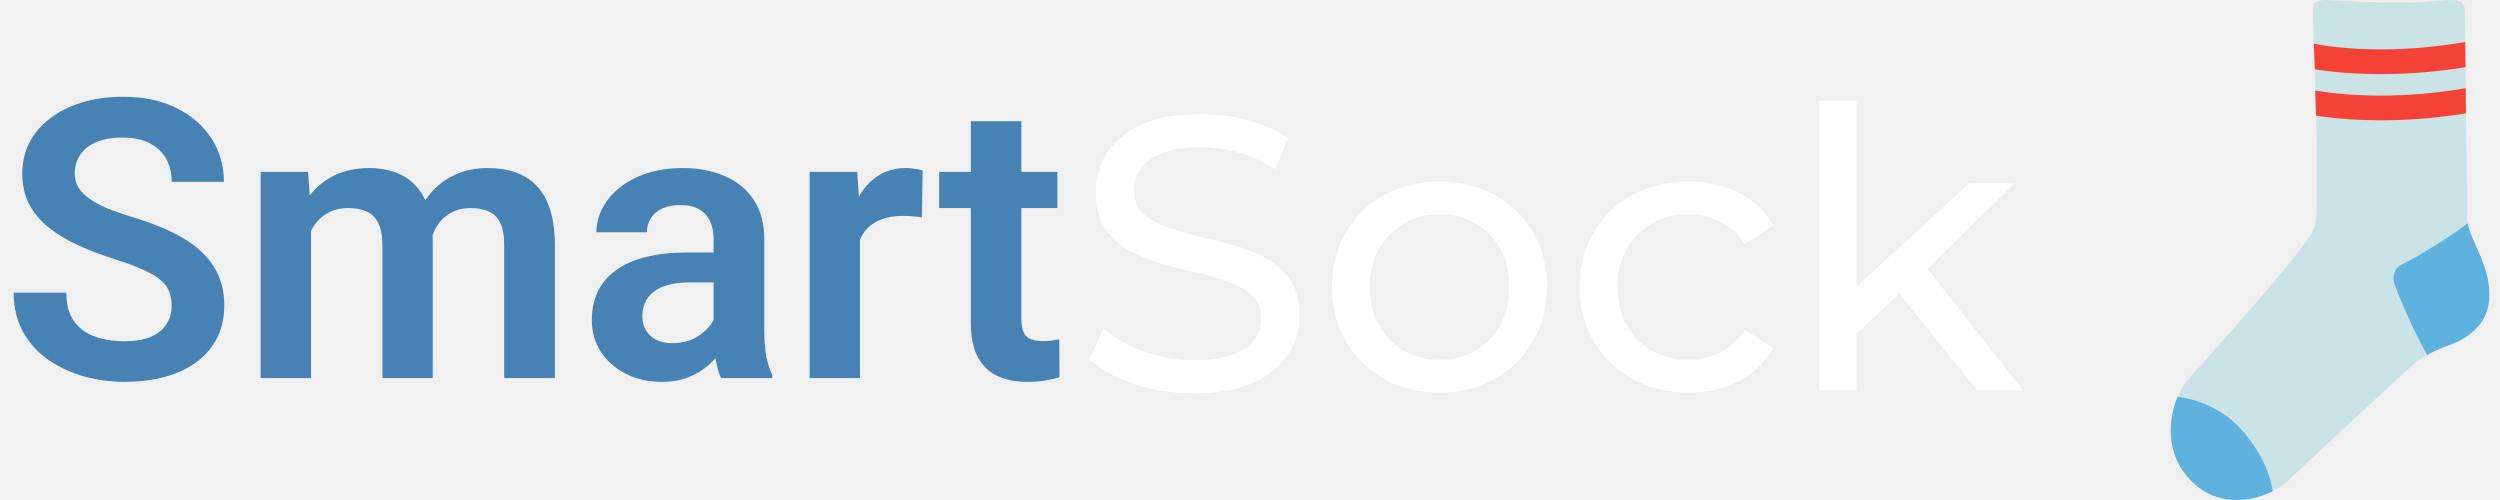
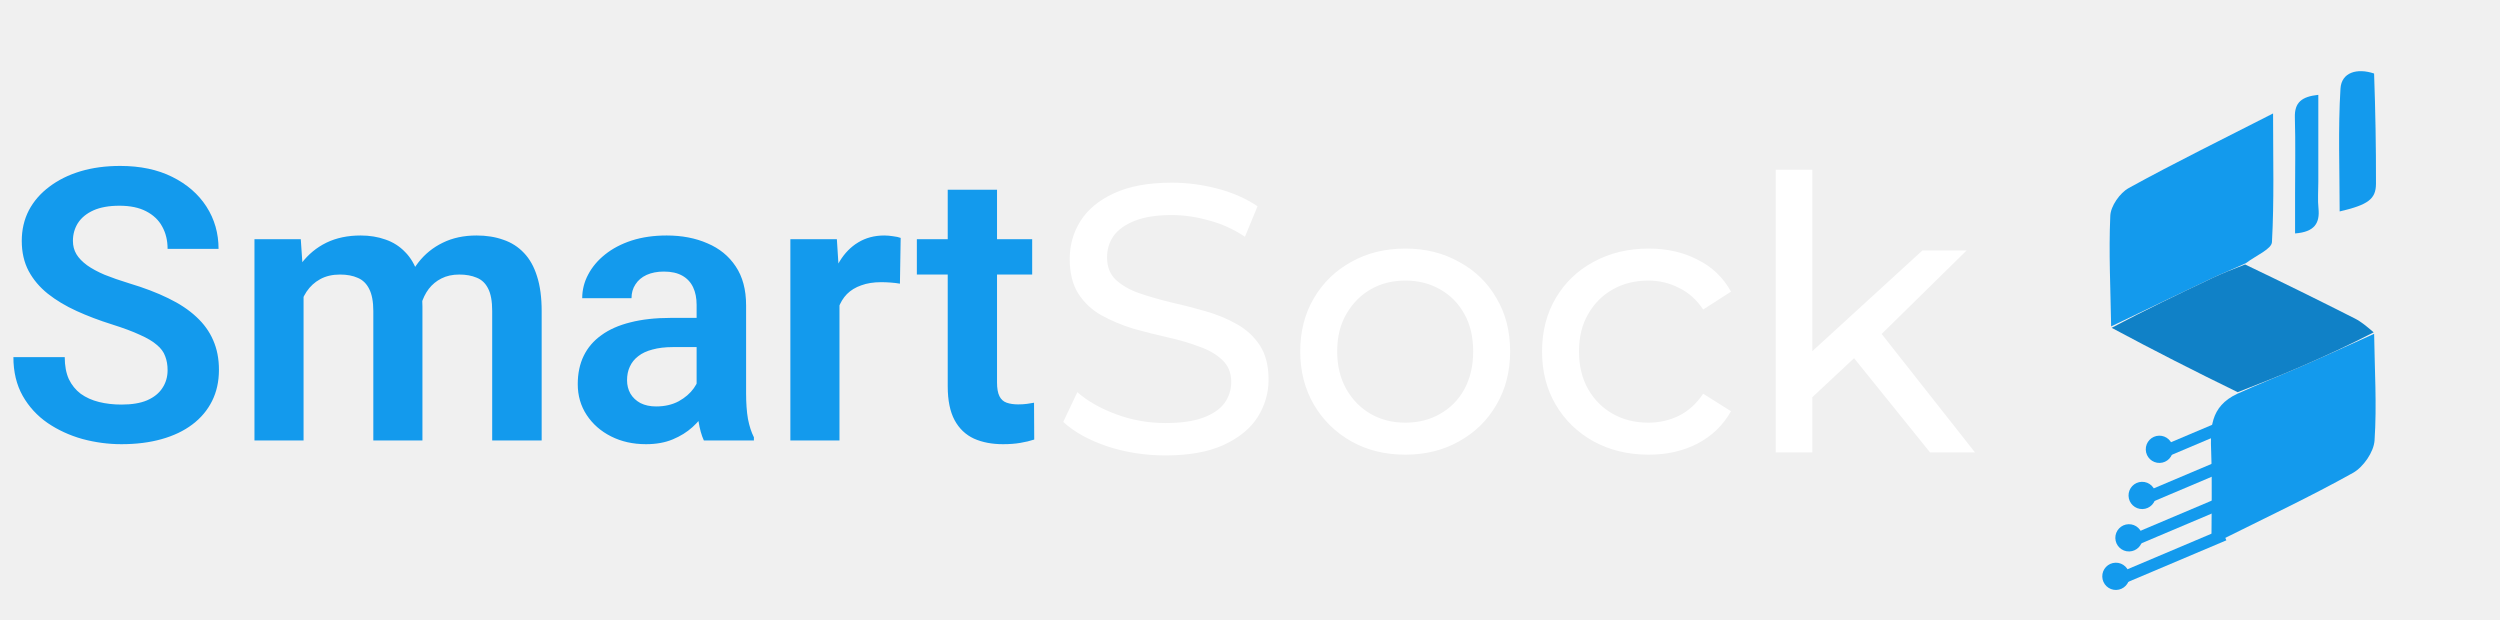
- <svg xmlns="http://www.w3.org/2000/svg" width="205" height="41" viewBox="0 0 205 41" fill="none">
-   <path d="M14.078 25.094C14.078 24.656 14.01 24.266 13.875 23.922C13.75 23.568 13.516 23.25 13.172 22.969C12.838 22.677 12.365 22.396 11.75 22.125C11.146 21.844 10.365 21.552 9.406 21.25C8.344 20.917 7.354 20.542 6.438 20.125C5.521 19.708 4.714 19.224 4.016 18.672C3.328 18.12 2.792 17.484 2.406 16.766C2.021 16.037 1.828 15.193 1.828 14.234C1.828 13.297 2.026 12.443 2.422 11.672C2.828 10.901 3.401 10.24 4.141 9.688C4.88 9.125 5.75 8.693 6.75 8.391C7.76 8.089 8.875 7.938 10.094 7.938C11.781 7.938 13.24 8.245 14.469 8.859C15.708 9.474 16.667 10.307 17.344 11.359C18.021 12.412 18.359 13.594 18.359 14.906H14.078C14.078 14.198 13.927 13.573 13.625 13.031C13.333 12.49 12.885 12.062 12.281 11.75C11.688 11.438 10.938 11.281 10.031 11.281C9.156 11.281 8.427 11.412 7.844 11.672C7.271 11.932 6.839 12.287 6.547 12.734C6.266 13.182 6.125 13.682 6.125 14.234C6.125 14.651 6.224 15.026 6.422 15.359C6.62 15.682 6.917 15.99 7.312 16.281C7.708 16.562 8.198 16.828 8.781 17.078C9.375 17.318 10.062 17.557 10.844 17.797C12.094 18.172 13.188 18.588 14.125 19.047C15.073 19.505 15.859 20.026 16.484 20.609C17.12 21.193 17.594 21.849 17.906 22.578C18.229 23.307 18.391 24.135 18.391 25.062C18.391 26.042 18.198 26.917 17.812 27.688C17.427 28.458 16.875 29.115 16.156 29.656C15.438 30.198 14.573 30.609 13.562 30.891C12.562 31.172 11.443 31.312 10.203 31.312C9.099 31.312 8.005 31.167 6.922 30.875C5.849 30.573 4.875 30.125 4 29.531C3.125 28.927 2.427 28.167 1.906 27.25C1.385 26.323 1.125 25.24 1.125 24H5.438C5.438 24.719 5.552 25.333 5.781 25.844C6.021 26.344 6.354 26.755 6.781 27.078C7.219 27.391 7.729 27.62 8.312 27.766C8.896 27.912 9.526 27.984 10.203 27.984C11.078 27.984 11.797 27.865 12.359 27.625C12.932 27.375 13.359 27.031 13.641 26.594C13.932 26.156 14.078 25.656 14.078 25.094ZM25.5 17.562V31H21.375V14.094H25.266L25.5 17.562ZM24.891 21.938H23.625C23.625 20.76 23.766 19.677 24.047 18.688C24.338 17.698 24.766 16.838 25.328 16.109C25.891 15.37 26.583 14.797 27.406 14.391C28.24 13.984 29.203 13.781 30.297 13.781C31.057 13.781 31.755 13.896 32.391 14.125C33.026 14.344 33.573 14.693 34.031 15.172C34.5 15.641 34.859 16.255 35.109 17.016C35.359 17.766 35.484 18.667 35.484 19.719V31H31.359V20.141C31.359 19.349 31.245 18.729 31.016 18.281C30.797 17.833 30.479 17.521 30.062 17.344C29.646 17.156 29.146 17.062 28.562 17.062C27.917 17.062 27.359 17.193 26.891 17.453C26.432 17.703 26.052 18.052 25.75 18.5C25.458 18.948 25.24 19.463 25.094 20.047C24.958 20.63 24.891 21.26 24.891 21.938ZM35.172 21.172L33.469 21.484C33.479 20.422 33.625 19.427 33.906 18.5C34.188 17.562 34.599 16.745 35.141 16.047C35.693 15.338 36.375 14.787 37.188 14.391C38.01 13.984 38.958 13.781 40.031 13.781C40.865 13.781 41.615 13.901 42.281 14.141C42.958 14.37 43.536 14.74 44.016 15.25C44.495 15.75 44.859 16.401 45.109 17.203C45.37 18.005 45.5 18.984 45.5 20.141V31H41.344V20.125C41.344 19.302 41.229 18.672 41 18.234C40.781 17.797 40.464 17.495 40.047 17.328C39.63 17.151 39.141 17.062 38.578 17.062C38.005 17.062 37.505 17.172 37.078 17.391C36.661 17.599 36.307 17.891 36.016 18.266C35.734 18.641 35.521 19.078 35.375 19.578C35.24 20.068 35.172 20.599 35.172 21.172ZM58.516 27.406V19.609C58.516 19.037 58.417 18.542 58.219 18.125C58.021 17.708 57.719 17.385 57.312 17.156C56.906 16.927 56.391 16.812 55.766 16.812C55.214 16.812 54.729 16.906 54.312 17.094C53.906 17.281 53.594 17.547 53.375 17.891C53.156 18.224 53.047 18.609 53.047 19.047H48.906C48.906 18.349 49.073 17.688 49.406 17.062C49.74 16.427 50.214 15.865 50.828 15.375C51.453 14.875 52.198 14.484 53.062 14.203C53.938 13.922 54.917 13.781 56 13.781C57.281 13.781 58.422 14 59.422 14.438C60.432 14.865 61.224 15.51 61.797 16.375C62.38 17.24 62.672 18.328 62.672 19.641V27.016C62.672 27.859 62.724 28.583 62.828 29.188C62.943 29.781 63.109 30.297 63.328 30.734V31H59.125C58.927 30.573 58.776 30.031 58.672 29.375C58.568 28.708 58.516 28.052 58.516 27.406ZM59.094 20.703L59.125 23.156H56.516C55.87 23.156 55.302 23.224 54.812 23.359C54.323 23.484 53.922 23.672 53.609 23.922C53.297 24.162 53.062 24.453 52.906 24.797C52.75 25.13 52.672 25.51 52.672 25.938C52.672 26.354 52.766 26.729 52.953 27.062C53.151 27.396 53.432 27.662 53.797 27.859C54.172 28.047 54.609 28.141 55.109 28.141C55.839 28.141 56.474 27.995 57.016 27.703C57.557 27.401 57.979 27.037 58.281 26.609C58.583 26.182 58.745 25.776 58.766 25.391L59.953 27.172C59.807 27.599 59.589 28.052 59.297 28.531C59.005 29.01 58.63 29.458 58.172 29.875C57.714 30.292 57.161 30.635 56.516 30.906C55.87 31.177 55.12 31.312 54.266 31.312C53.172 31.312 52.193 31.094 51.328 30.656C50.464 30.219 49.781 29.62 49.281 28.859C48.781 28.099 48.531 27.234 48.531 26.266C48.531 25.37 48.698 24.578 49.031 23.891C49.365 23.203 49.859 22.625 50.516 22.156C51.172 21.677 51.984 21.318 52.953 21.078C53.932 20.828 55.052 20.703 56.312 20.703H59.094ZM70.516 17.547V31H66.391V14.094H70.297L70.516 17.547ZM75.656 13.984L75.594 17.828C75.365 17.787 75.104 17.755 74.812 17.734C74.531 17.713 74.266 17.703 74.016 17.703C73.38 17.703 72.823 17.792 72.344 17.969C71.865 18.135 71.463 18.38 71.141 18.703C70.828 19.026 70.588 19.422 70.422 19.891C70.255 20.349 70.162 20.87 70.141 21.453L69.25 21.344C69.25 20.271 69.359 19.276 69.578 18.359C69.797 17.443 70.115 16.641 70.531 15.953C70.948 15.266 71.469 14.734 72.094 14.359C72.729 13.974 73.458 13.781 74.281 13.781C74.51 13.781 74.755 13.802 75.016 13.844C75.287 13.875 75.5 13.922 75.656 13.984ZM86.703 14.094V17.062H77.016V14.094H86.703ZM79.609 9.938H83.75V26.125C83.75 26.625 83.818 27.01 83.953 27.281C84.088 27.552 84.292 27.734 84.562 27.828C84.833 27.922 85.156 27.969 85.531 27.969C85.802 27.969 86.052 27.953 86.281 27.922C86.51 27.891 86.703 27.859 86.859 27.828L86.875 30.922C86.531 31.037 86.141 31.13 85.703 31.203C85.276 31.276 84.792 31.312 84.25 31.312C83.323 31.312 82.51 31.156 81.812 30.844C81.115 30.521 80.573 30.005 80.188 29.297C79.802 28.578 79.609 27.63 79.609 26.453V9.938Z" fill="#4682B4" />
-   <path d="M97.888 32.256C96.181 32.256 94.549 32 92.992 31.488C91.435 30.955 90.208 30.272 89.312 29.44L90.496 26.944C91.349 27.691 92.437 28.309 93.76 28.8C95.083 29.291 96.459 29.536 97.888 29.536C99.189 29.536 100.245 29.387 101.056 29.088C101.867 28.789 102.464 28.384 102.848 27.872C103.232 27.339 103.424 26.741 103.424 26.08C103.424 25.312 103.168 24.693 102.656 24.224C102.165 23.755 101.515 23.381 100.704 23.104C99.915 22.805 99.04 22.549 98.08 22.336C97.12 22.123 96.149 21.877 95.168 21.6C94.208 21.301 93.323 20.928 92.512 20.48C91.723 20.032 91.083 19.435 90.592 18.688C90.101 17.92 89.856 16.939 89.856 15.744C89.856 14.592 90.155 13.536 90.752 12.576C91.371 11.595 92.309 10.816 93.568 10.24C94.848 9.643 96.469 9.344 98.432 9.344C99.733 9.344 101.024 9.515 102.304 9.856C103.584 10.197 104.693 10.688 105.632 11.328L104.576 13.888C103.616 13.248 102.603 12.789 101.536 12.512C100.469 12.213 99.435 12.064 98.432 12.064C97.173 12.064 96.139 12.224 95.328 12.544C94.517 12.864 93.92 13.291 93.536 13.824C93.173 14.357 92.992 14.955 92.992 15.616C92.992 16.405 93.237 17.035 93.728 17.504C94.24 17.973 94.891 18.347 95.68 18.624C96.491 18.901 97.376 19.157 98.336 19.392C99.296 19.605 100.256 19.851 101.216 20.128C102.197 20.405 103.083 20.768 103.872 21.216C104.683 21.664 105.333 22.261 105.824 23.008C106.315 23.755 106.56 24.715 106.56 25.888C106.56 27.019 106.251 28.075 105.632 29.056C105.013 30.016 104.053 30.795 102.752 31.392C101.472 31.968 99.851 32.256 97.888 32.256ZM118.051 32.192C116.344 32.192 114.83 31.819 113.507 31.072C112.184 30.325 111.139 29.301 110.371 28C109.603 26.677 109.219 25.184 109.219 23.52C109.219 21.835 109.603 20.341 110.371 19.04C111.139 17.739 112.184 16.725 113.507 16C114.83 15.253 116.344 14.88 118.051 14.88C119.736 14.88 121.24 15.253 122.563 16C123.907 16.725 124.952 17.739 125.699 19.04C126.467 20.32 126.851 21.813 126.851 23.52C126.851 25.205 126.467 26.699 125.699 28C124.952 29.301 123.907 30.325 122.563 31.072C121.24 31.819 119.736 32.192 118.051 32.192ZM118.051 29.504C119.139 29.504 120.11 29.259 120.963 28.768C121.838 28.277 122.52 27.584 123.011 26.688C123.502 25.771 123.747 24.715 123.747 23.52C123.747 22.304 123.502 21.259 123.011 20.384C122.52 19.488 121.838 18.795 120.963 18.304C120.11 17.813 119.139 17.568 118.051 17.568C116.963 17.568 115.992 17.813 115.139 18.304C114.286 18.795 113.603 19.488 113.091 20.384C112.579 21.259 112.323 22.304 112.323 23.52C112.323 24.715 112.579 25.771 113.091 26.688C113.603 27.584 114.286 28.277 115.139 28.768C115.992 29.259 116.963 29.504 118.051 29.504ZM138.492 32.192C136.764 32.192 135.217 31.819 133.852 31.072C132.508 30.325 131.452 29.301 130.684 28C129.916 26.699 129.532 25.205 129.532 23.52C129.532 21.835 129.916 20.341 130.684 19.04C131.452 17.739 132.508 16.725 133.852 16C135.217 15.253 136.764 14.88 138.492 14.88C140.028 14.88 141.393 15.189 142.588 15.808C143.804 16.405 144.742 17.301 145.404 18.496L143.068 20C142.513 19.168 141.83 18.56 141.02 18.176C140.23 17.771 139.377 17.568 138.46 17.568C137.35 17.568 136.358 17.813 135.484 18.304C134.609 18.795 133.916 19.488 133.404 20.384C132.892 21.259 132.636 22.304 132.636 23.52C132.636 24.736 132.892 25.792 133.404 26.688C133.916 27.584 134.609 28.277 135.484 28.768C136.358 29.259 137.35 29.504 138.46 29.504C139.377 29.504 140.23 29.312 141.02 28.928C141.83 28.523 142.513 27.904 143.068 27.072L145.404 28.544C144.742 29.717 143.804 30.624 142.588 31.264C141.393 31.883 140.028 32.192 138.492 32.192ZM151.658 27.904L151.722 23.968L161.482 15.04H165.194L157.706 22.4L156.042 23.808L151.658 27.904ZM149.162 32V8.256H152.234V32H149.162ZM162.122 32L155.466 23.744L157.45 21.28L165.898 32H162.122Z" fill="white" />
-   <path d="M190.929 0.007C198.255 0.446 199.528 0.04 200.857 0.007C202.191 -0.026 202.13 0.577 202.13 1.279L202.31 17.852C202.31 18.123 202.364 18.431 202.45 18.763L199.236 29.015C198.699 29.282 198.424 29.463 198.14 29.676C197.689 30.013 188.783 38.279 187.543 39.485C186.304 40.688 182.081 42.391 179.314 39.034C176.946 36.161 178.309 32.434 179.314 31.256C180.32 30.078 189.23 20.355 189.797 18.628C190.26 17.208 189.784 5.1 189.661 1.312C189.636 0.598 189.558 -0.075 190.929 0.007V0.007Z" fill="#C9E3E6" />
-   <path d="M204.116 24.57C204.305 21.936 202.671 19.957 202.351 18.312C201.062 19.325 198.506 20.91 196.872 21.735C196.314 22.018 196.137 22.715 196.355 23.306C196.913 24.833 198.062 27.419 199.031 29.118C199.031 29.118 199.667 28.72 200.718 28.351C201.768 27.977 203.944 26.996 204.116 24.57V24.57ZM178.559 32.553C177.861 34.232 177.533 36.871 179.314 39.03C181.477 41.652 184.527 41.188 186.349 40.285C186.349 40.285 186.222 38.082 183.964 35.414C181.707 32.742 178.559 32.553 178.559 32.553V32.553Z" fill="#5FB2DE" />
-   <path d="M195.243 6.077C192.673 6.077 190.773 5.835 189.817 5.683L189.735 3.582C189.788 3.594 194.824 4.714 202.15 3.446L202.171 5.511C199.556 5.933 197.204 6.077 195.243 6.077V6.077ZM195.243 9.865C192.76 9.865 190.896 9.639 189.911 9.483L189.854 7.427C191.065 7.641 195.85 8.334 202.187 7.234L202.207 9.295C199.581 9.721 197.217 9.865 195.243 9.865Z" fill="#F44336" />
+ <svg xmlns="http://www.w3.org/2000/svg" width="210" height="52" viewBox="0 0 210 52" fill="none">
+   <path d="M14.078 31.094C14.078 30.656 14.01 30.266 13.875 29.922C13.75 29.568 13.516 29.25 13.172 28.969C12.838 28.677 12.365 28.396 11.75 28.125C11.146 27.844 10.365 27.552 9.406 27.25C8.344 26.917 7.354 26.542 6.438 26.125C5.521 25.708 4.714 25.224 4.016 24.672C3.328 24.12 2.792 23.484 2.406 22.766C2.021 22.037 1.828 21.193 1.828 20.234C1.828 19.297 2.026 18.443 2.422 17.672C2.828 16.901 3.401 16.24 4.141 15.688C4.88 15.125 5.75 14.693 6.75 14.391C7.76 14.088 8.875 13.938 10.094 13.938C11.781 13.938 13.24 14.245 14.469 14.859C15.708 15.474 16.667 16.307 17.344 17.359C18.021 18.412 18.359 19.594 18.359 20.906H14.078C14.078 20.198 13.927 19.573 13.625 19.031C13.333 18.49 12.885 18.062 12.281 17.75C11.688 17.438 10.938 17.281 10.031 17.281C9.156 17.281 8.427 17.412 7.844 17.672C7.271 17.932 6.839 18.287 6.547 18.734C6.266 19.182 6.125 19.682 6.125 20.234C6.125 20.651 6.224 21.026 6.422 21.359C6.62 21.682 6.917 21.99 7.312 22.281C7.708 22.562 8.198 22.828 8.781 23.078C9.375 23.318 10.062 23.557 10.844 23.797C12.094 24.172 13.188 24.588 14.125 25.047C15.073 25.505 15.859 26.026 16.484 26.609C17.12 27.193 17.594 27.849 17.906 28.578C18.229 29.307 18.391 30.135 18.391 31.062C18.391 32.042 18.198 32.917 17.812 33.688C17.427 34.458 16.875 35.115 16.156 35.656C15.438 36.198 14.573 36.609 13.562 36.891C12.562 37.172 11.443 37.312 10.203 37.312C9.099 37.312 8.005 37.167 6.922 36.875C5.849 36.573 4.875 36.125 4 35.531C3.125 34.927 2.427 34.167 1.906 33.25C1.385 32.323 1.125 31.24 1.125 30H5.438C5.438 30.719 5.552 31.333 5.781 31.844C6.021 32.344 6.354 32.755 6.781 33.078C7.219 33.391 7.729 33.62 8.312 33.766C8.896 33.911 9.526 33.984 10.203 33.984C11.078 33.984 11.797 33.865 12.359 33.625C12.932 33.375 13.359 33.031 13.641 32.594C13.932 32.156 14.078 31.656 14.078 31.094ZM25.5 23.562V37H21.375V20.094H25.266L25.5 23.562ZM24.891 27.938H23.625C23.625 26.76 23.766 25.677 24.047 24.688C24.338 23.698 24.766 22.838 25.328 22.109C25.891 21.37 26.583 20.797 27.406 20.391C28.24 19.984 29.203 19.781 30.297 19.781C31.057 19.781 31.755 19.896 32.391 20.125C33.026 20.344 33.573 20.693 34.031 21.172C34.5 21.641 34.859 22.255 35.109 23.016C35.359 23.766 35.484 24.667 35.484 25.719V37H31.359V26.141C31.359 25.349 31.245 24.729 31.016 24.281C30.797 23.833 30.479 23.521 30.062 23.344C29.646 23.156 29.146 23.062 28.562 23.062C27.917 23.062 27.359 23.193 26.891 23.453C26.432 23.703 26.052 24.052 25.75 24.5C25.458 24.948 25.24 25.463 25.094 26.047C24.958 26.63 24.891 27.26 24.891 27.938ZM35.172 27.172L33.469 27.484C33.479 26.422 33.625 25.427 33.906 24.5C34.188 23.562 34.599 22.745 35.141 22.047C35.693 21.338 36.375 20.787 37.188 20.391C38.01 19.984 38.958 19.781 40.031 19.781C40.865 19.781 41.615 19.901 42.281 20.141C42.958 20.37 43.536 20.74 44.016 21.25C44.495 21.75 44.859 22.401 45.109 23.203C45.37 24.005 45.5 24.984 45.5 26.141V37H41.344V26.125C41.344 25.302 41.229 24.672 41 24.234C40.781 23.797 40.464 23.495 40.047 23.328C39.63 23.151 39.141 23.062 38.578 23.062C38.005 23.062 37.505 23.172 37.078 23.391C36.661 23.599 36.307 23.891 36.016 24.266C35.734 24.641 35.521 25.078 35.375 25.578C35.24 26.068 35.172 26.599 35.172 27.172ZM58.516 33.406V25.609C58.516 25.037 58.417 24.542 58.219 24.125C58.021 23.708 57.719 23.385 57.312 23.156C56.906 22.927 56.391 22.812 55.766 22.812C55.214 22.812 54.729 22.906 54.312 23.094C53.906 23.281 53.594 23.547 53.375 23.891C53.156 24.224 53.047 24.609 53.047 25.047H48.906C48.906 24.349 49.073 23.688 49.406 23.062C49.74 22.427 50.214 21.865 50.828 21.375C51.453 20.875 52.198 20.484 53.062 20.203C53.938 19.922 54.917 19.781 56 19.781C57.281 19.781 58.422 20 59.422 20.438C60.432 20.865 61.224 21.51 61.797 22.375C62.38 23.24 62.672 24.328 62.672 25.641V33.016C62.672 33.859 62.724 34.583 62.828 35.188C62.943 35.781 63.109 36.297 63.328 36.734V37H59.125C58.927 36.573 58.776 36.031 58.672 35.375C58.568 34.708 58.516 34.052 58.516 33.406ZM59.094 26.703L59.125 29.156H56.516C55.87 29.156 55.302 29.224 54.812 29.359C54.323 29.484 53.922 29.672 53.609 29.922C53.297 30.162 53.062 30.453 52.906 30.797C52.75 31.13 52.672 31.51 52.672 31.938C52.672 32.354 52.766 32.729 52.953 33.062C53.151 33.396 53.432 33.661 53.797 33.859C54.172 34.047 54.609 34.141 55.109 34.141C55.839 34.141 56.474 33.995 57.016 33.703C57.557 33.401 57.979 33.036 58.281 32.609C58.583 32.182 58.745 31.776 58.766 31.391L59.953 33.172C59.807 33.599 59.589 34.052 59.297 34.531C59.005 35.01 58.63 35.458 58.172 35.875C57.714 36.292 57.161 36.635 56.516 36.906C55.87 37.177 55.12 37.312 54.266 37.312C53.172 37.312 52.193 37.094 51.328 36.656C50.464 36.219 49.781 35.62 49.281 34.859C48.781 34.099 48.531 33.234 48.531 32.266C48.531 31.37 48.698 30.578 49.031 29.891C49.365 29.203 49.859 28.625 50.516 28.156C51.172 27.677 51.984 27.318 52.953 27.078C53.932 26.828 55.052 26.703 56.312 26.703H59.094ZM70.516 23.547V37H66.391V20.094H70.297L70.516 23.547ZM75.656 19.984L75.594 23.828C75.365 23.787 75.104 23.755 74.812 23.734C74.531 23.713 74.266 23.703 74.016 23.703C73.38 23.703 72.823 23.792 72.344 23.969C71.865 24.135 71.463 24.38 71.141 24.703C70.828 25.026 70.588 25.422 70.422 25.891C70.255 26.349 70.162 26.87 70.141 27.453L69.25 27.344C69.25 26.271 69.359 25.276 69.578 24.359C69.797 23.443 70.115 22.641 70.531 21.953C70.948 21.266 71.469 20.734 72.094 20.359C72.729 19.974 73.458 19.781 74.281 19.781C74.51 19.781 74.755 19.802 75.016 19.844C75.287 19.875 75.5 19.922 75.656 19.984ZM86.703 20.094V23.062H77.016V20.094H86.703ZM79.609 15.938H83.75V32.125C83.75 32.625 83.818 33.01 83.953 33.281C84.088 33.552 84.292 33.734 84.562 33.828C84.833 33.922 85.156 33.969 85.531 33.969C85.802 33.969 86.052 33.953 86.281 33.922C86.51 33.891 86.703 33.859 86.859 33.828L86.875 36.922C86.531 37.036 86.141 37.13 85.703 37.203C85.276 37.276 84.792 37.312 84.25 37.312C83.323 37.312 82.51 37.156 81.812 36.844C81.115 36.521 80.573 36.005 80.188 35.297C79.802 34.578 79.609 33.63 79.609 32.453V15.938Z" fill="#139AED" />
+   <path d="M97.888 38.256C96.181 38.256 94.549 38 92.992 37.488C91.435 36.955 90.208 36.272 89.312 35.44L90.496 32.944C91.349 33.691 92.437 34.309 93.76 34.8C95.083 35.291 96.459 35.536 97.888 35.536C99.189 35.536 100.245 35.387 101.056 35.088C101.867 34.789 102.464 34.384 102.848 33.872C103.232 33.339 103.424 32.741 103.424 32.08C103.424 31.312 103.168 30.693 102.656 30.224C102.165 29.755 101.515 29.381 100.704 29.104C99.915 28.805 99.04 28.549 98.08 28.336C97.12 28.123 96.149 27.877 95.168 27.6C94.208 27.301 93.323 26.928 92.512 26.48C91.723 26.032 91.083 25.435 90.592 24.688C90.101 23.92 89.856 22.939 89.856 21.744C89.856 20.592 90.155 19.536 90.752 18.576C91.371 17.595 92.309 16.816 93.568 16.24C94.848 15.643 96.469 15.344 98.432 15.344C99.733 15.344 101.024 15.515 102.304 15.856C103.584 16.197 104.693 16.688 105.632 17.328L104.576 19.888C103.616 19.248 102.603 18.789 101.536 18.512C100.469 18.213 99.435 18.064 98.432 18.064C97.173 18.064 96.139 18.224 95.328 18.544C94.517 18.864 93.92 19.291 93.536 19.824C93.173 20.357 92.992 20.955 92.992 21.616C92.992 22.405 93.237 23.035 93.728 23.504C94.24 23.973 94.891 24.347 95.68 24.624C96.491 24.901 97.376 25.157 98.336 25.392C99.296 25.605 100.256 25.851 101.216 26.128C102.197 26.405 103.083 26.768 103.872 27.216C104.683 27.664 105.333 28.261 105.824 29.008C106.315 29.755 106.56 30.715 106.56 31.888C106.56 33.019 106.251 34.075 105.632 35.056C105.013 36.016 104.053 36.795 102.752 37.392C101.472 37.968 99.851 38.256 97.888 38.256ZM118.051 38.192C116.344 38.192 114.83 37.819 113.507 37.072C112.184 36.325 111.139 35.301 110.371 34C109.603 32.677 109.219 31.184 109.219 29.52C109.219 27.835 109.603 26.341 110.371 25.04C111.139 23.739 112.184 22.725 113.507 22C114.83 21.253 116.344 20.88 118.051 20.88C119.736 20.88 121.24 21.253 122.563 22C123.907 22.725 124.952 23.739 125.699 25.04C126.467 26.32 126.851 27.813 126.851 29.52C126.851 31.205 126.467 32.699 125.699 34C124.952 35.301 123.907 36.325 122.563 37.072C121.24 37.819 119.736 38.192 118.051 38.192ZM118.051 35.504C119.139 35.504 120.11 35.259 120.963 34.768C121.838 34.277 122.52 33.584 123.011 32.688C123.502 31.771 123.747 30.715 123.747 29.52C123.747 28.304 123.502 27.259 123.011 26.384C122.52 25.488 121.838 24.795 120.963 24.304C120.11 23.813 119.139 23.568 118.051 23.568C116.963 23.568 115.992 23.813 115.139 24.304C114.286 24.795 113.603 25.488 113.091 26.384C112.579 27.259 112.323 28.304 112.323 29.52C112.323 30.715 112.579 31.771 113.091 32.688C113.603 33.584 114.286 34.277 115.139 34.768C115.992 35.259 116.963 35.504 118.051 35.504ZM138.492 38.192C136.764 38.192 135.217 37.819 133.852 37.072C132.508 36.325 131.452 35.301 130.684 34C129.916 32.699 129.532 31.205 129.532 29.52C129.532 27.835 129.916 26.341 130.684 25.04C131.452 23.739 132.508 22.725 133.852 22C135.217 21.253 136.764 20.88 138.492 20.88C140.028 20.88 141.393 21.189 142.588 21.808C143.804 22.405 144.742 23.301 145.404 24.496L143.068 26C142.513 25.168 141.83 24.56 141.02 24.176C140.23 23.771 139.377 23.568 138.46 23.568C137.35 23.568 136.358 23.813 135.484 24.304C134.609 24.795 133.916 25.488 133.404 26.384C132.892 27.259 132.636 28.304 132.636 29.52C132.636 30.736 132.892 31.792 133.404 32.688C133.916 33.584 134.609 34.277 135.484 34.768C136.358 35.259 137.35 35.504 138.46 35.504C139.377 35.504 140.23 35.312 141.02 34.928C141.83 34.523 142.513 33.904 143.068 33.072L145.404 34.544C144.742 35.717 143.804 36.624 142.588 37.264C141.393 37.883 140.028 38.192 138.492 38.192ZM151.658 33.904L151.722 29.968L161.482 21.04H165.194L157.706 28.4L156.042 29.808L151.658 33.904ZM149.162 38V14.256H152.234V38H149.162ZM162.122 38L155.466 29.744L157.45 27.28L165.898 38H162.122Z" fill="white" />
+   <g clip-path="url(#clip0_37_63)">
+     <path d="M177.335 27.418C177.287 24.318 177.127 21.213 177.265 18.122C177.301 17.306 178.073 16.202 178.817 15.793C182.69 13.663 186.662 11.715 190.938 9.53C190.938 13.371 191.035 16.862 190.844 20.337C190.812 20.922 189.54 21.44 188.656 22.104C187.587 22.599 186.689 22.953 185.819 23.364C182.986 24.704 180.163 26.065 177.335 27.418Z" fill="#139AED" />
+     <path d="M199.427 28.04C199.468 31.029 199.661 34.029 199.462 37.002C199.398 37.965 198.519 39.237 197.652 39.721C194.084 41.712 190.378 43.457 186.718 45.282C186.528 45.377 186.291 45.379 185.762 45.489C185.762 42.919 185.829 40.472 185.741 38.032C185.67 36.054 185.594 34.16 187.955 33.067C189.819 32.226 191.546 31.542 193.25 30.803C195.32 29.906 197.369 28.963 199.427 28.04Z" fill="#139AED" />
+     <path d="M199.388 27.917C197.369 28.963 195.32 29.907 193.25 30.803C191.546 31.542 189.819 32.226 187.966 32.943C184.36 31.186 180.891 29.42 177.378 27.536C180.162 26.065 182.986 24.704 185.819 23.364C186.689 22.953 187.586 22.599 188.589 22.216C191.739 23.721 194.777 25.218 197.799 26.749C198.351 27.028 198.835 27.442 199.388 27.917Z" fill="#1081C7" />
+     <path d="M199.424 6.176C199.536 9.345 199.59 12.388 199.582 15.431C199.579 16.726 198.919 17.204 196.531 17.761C196.531 14.293 196.391 10.856 196.6 7.441C196.684 6.073 198.002 5.697 199.424 6.176Z" fill="#139AED" />
+     <path d="M194.739 15.239C194.738 16.103 194.68 16.801 194.751 17.487C194.881 18.745 194.425 19.485 192.786 19.609C192.786 18.494 192.786 17.382 192.786 16.271C192.786 14.135 192.831 11.998 192.769 9.864C192.733 8.603 193.341 8.116 194.739 7.966C194.739 10.394 194.739 12.731 194.739 15.239Z" fill="#139AED" />
+     <line y1="-0.5" x2="9.835" y2="-0.5" transform="matrix(-0.920922 0.389775 -0.389367 -0.921071 186.625 44.4662)" stroke="#139AED" />
+     <path d="M176.591 48.441C176.574 47.809 177.073 47.283 177.705 47.267C178.337 47.251 178.862 47.75 178.878 48.382C178.894 49.014 178.396 49.539 177.764 49.556C177.132 49.572 176.607 49.073 176.591 48.441Z" fill="#139AED" />
+     <line y1="-0.5" x2="9.835" y2="-0.5" transform="matrix(-0.920922 0.389775 -0.389367 -0.921071 187.723 41.2325)" stroke="#139AED" />
+     <path d="M177.688 45.207C177.672 44.575 178.171 44.05 178.802 44.033C179.434 44.017 179.959 44.516 179.976 45.148C179.992 45.78 179.493 46.306 178.861 46.322C178.23 46.339 177.704 45.839 177.688 45.207Z" fill="#139AED" />
+     <line y1="-0.5" x2="9.835" y2="-0.5" transform="matrix(-0.920922 0.389775 -0.389367 -0.921071 188.832 37.672)" stroke="#139AED" />
+     <path d="M178.797 41.647C178.781 41.015 179.28 40.489 179.911 40.473C180.543 40.456 181.068 40.956 181.085 41.588C181.101 42.22 180.602 42.745 179.97 42.762C179.339 42.778 178.813 42.279 178.797 41.647Z" fill="#139AED" />
+     <line y1="-0.5" x2="9.835" y2="-0.5" transform="matrix(-0.920922 0.389775 -0.389367 -0.921071 190.279 33.7963)" stroke="#139AED" />
+     <path d="M180.245 37.771C180.228 37.139 180.727 36.614 181.359 36.597C181.99 36.581 182.516 37.08 182.532 37.712C182.548 38.344 182.05 38.87 181.418 38.886C180.786 38.902 180.261 38.403 180.245 37.771Z" fill="#139AED" />
+   </g>
+   <defs>
+     <clipPath id="clip0_37_63">
+       <rect width="44" height="52" fill="white" transform="translate(166)" />
+     </clipPath>
+   </defs>
</svg>
